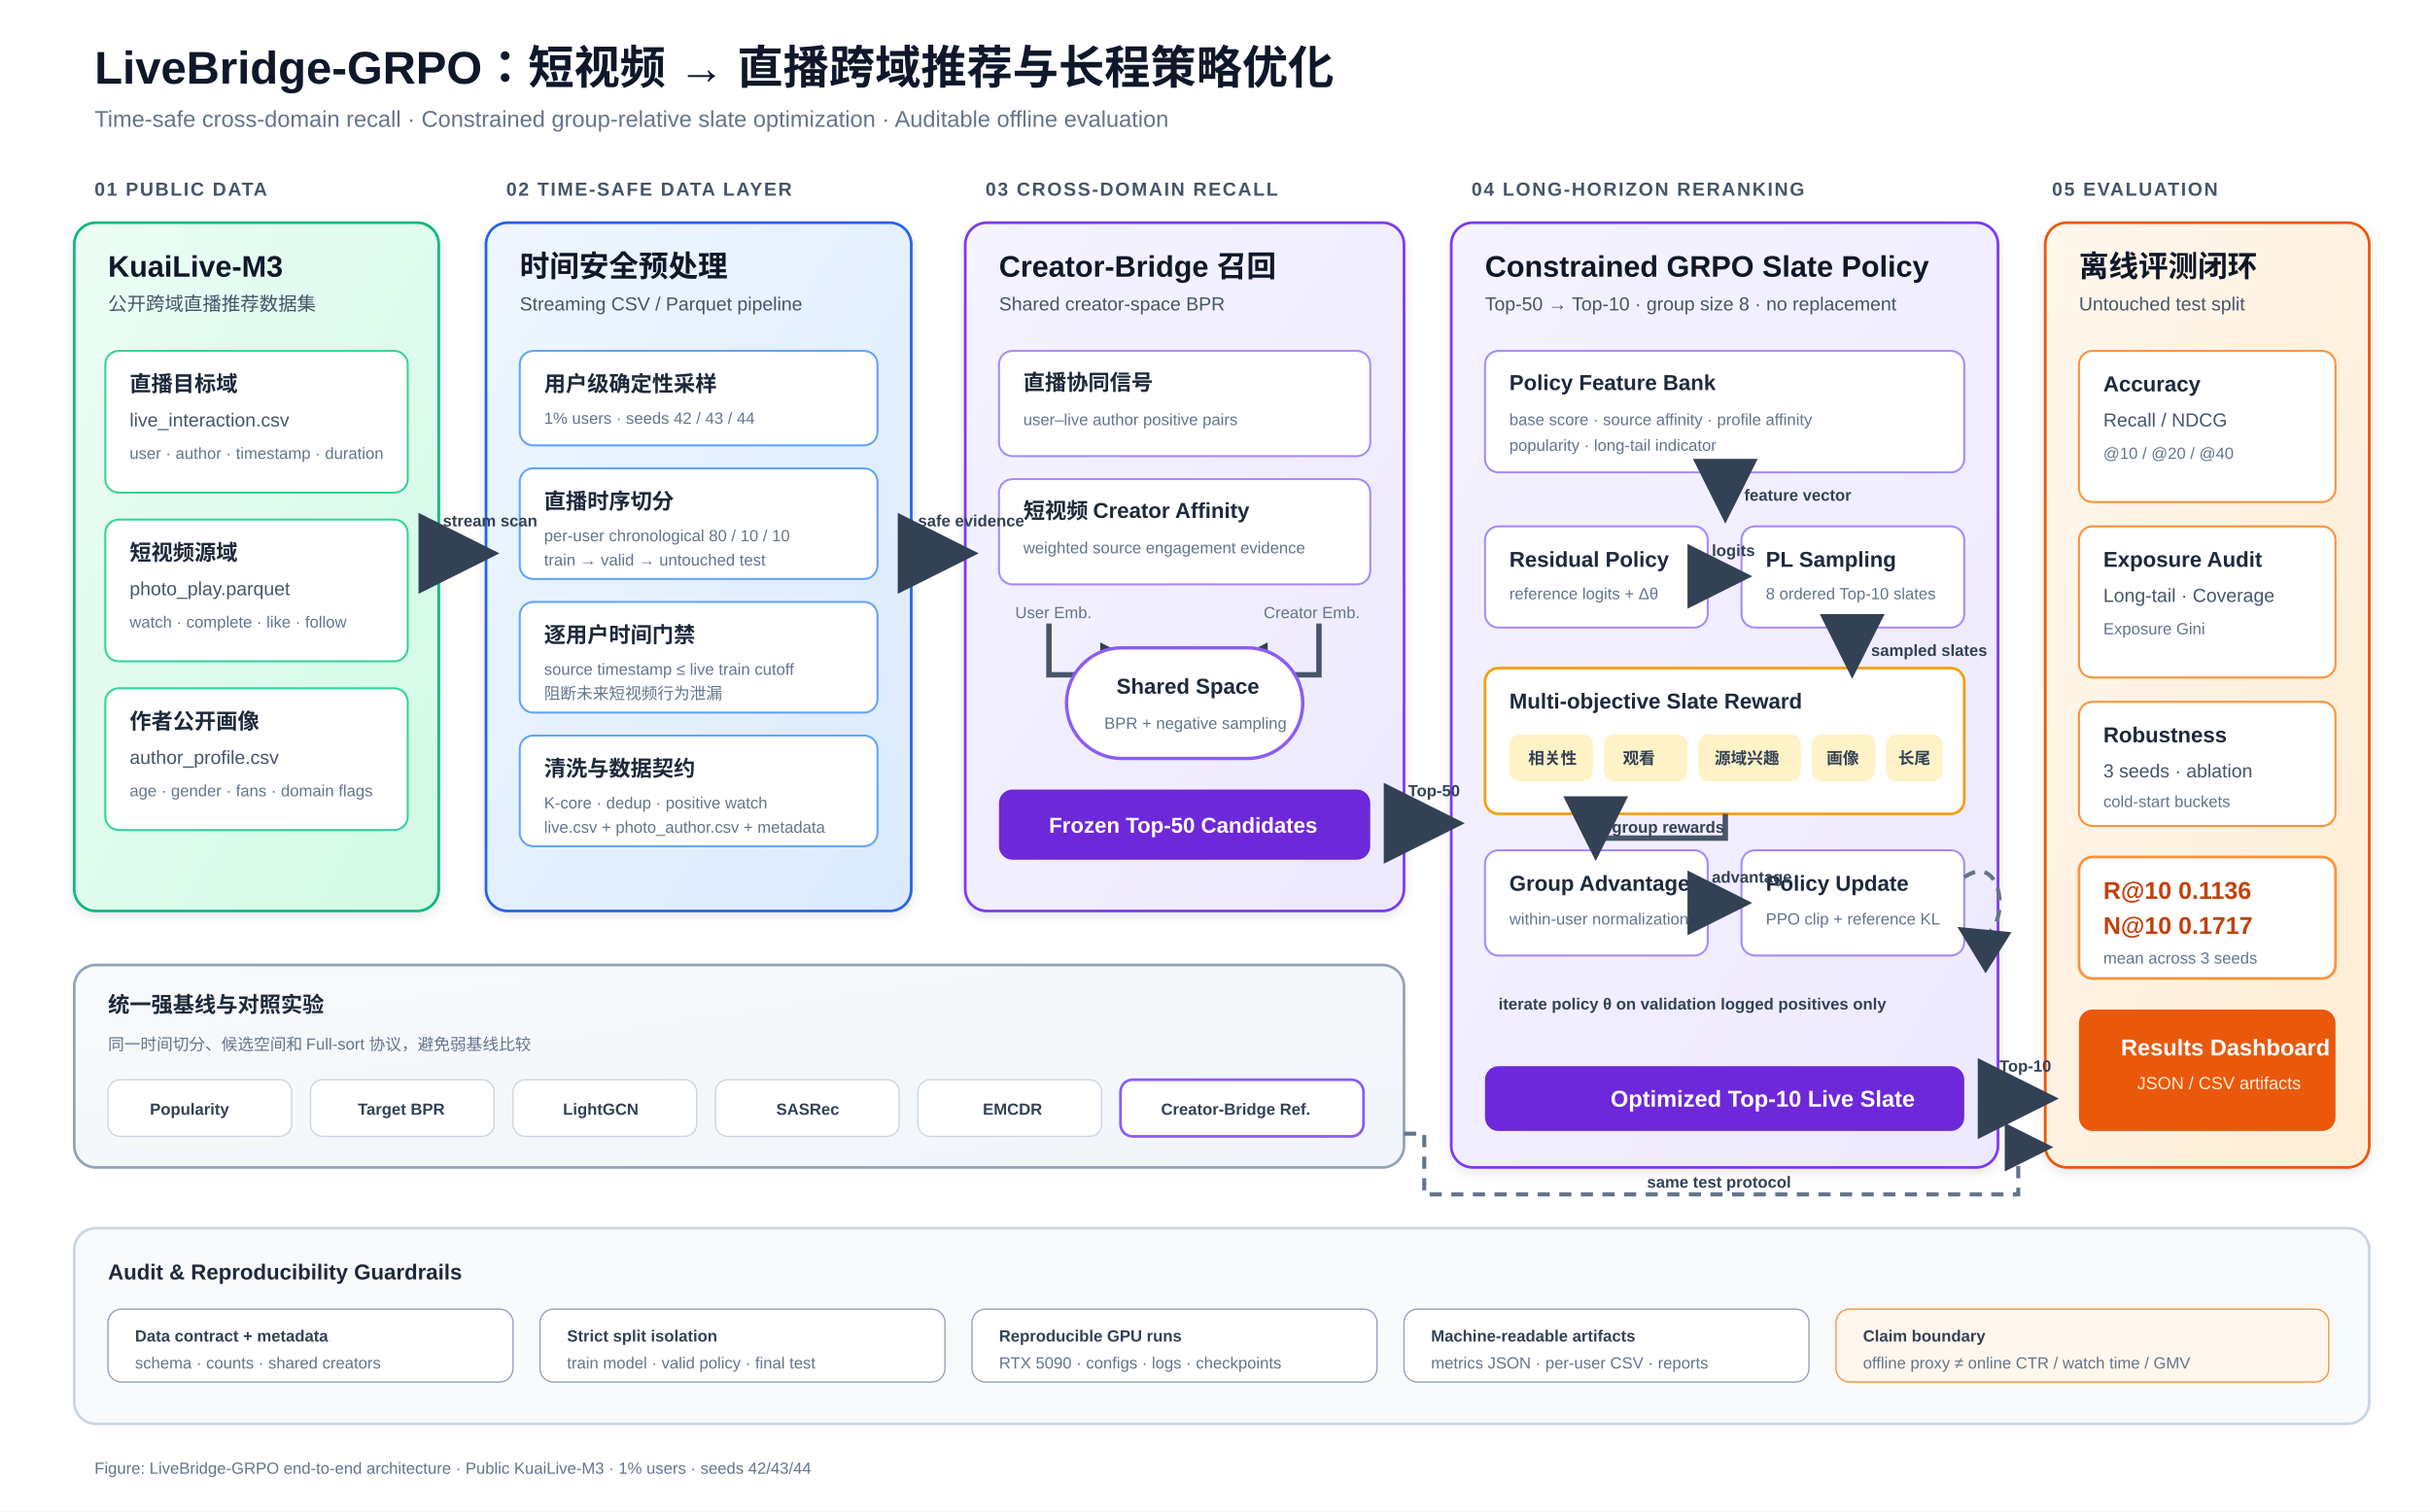
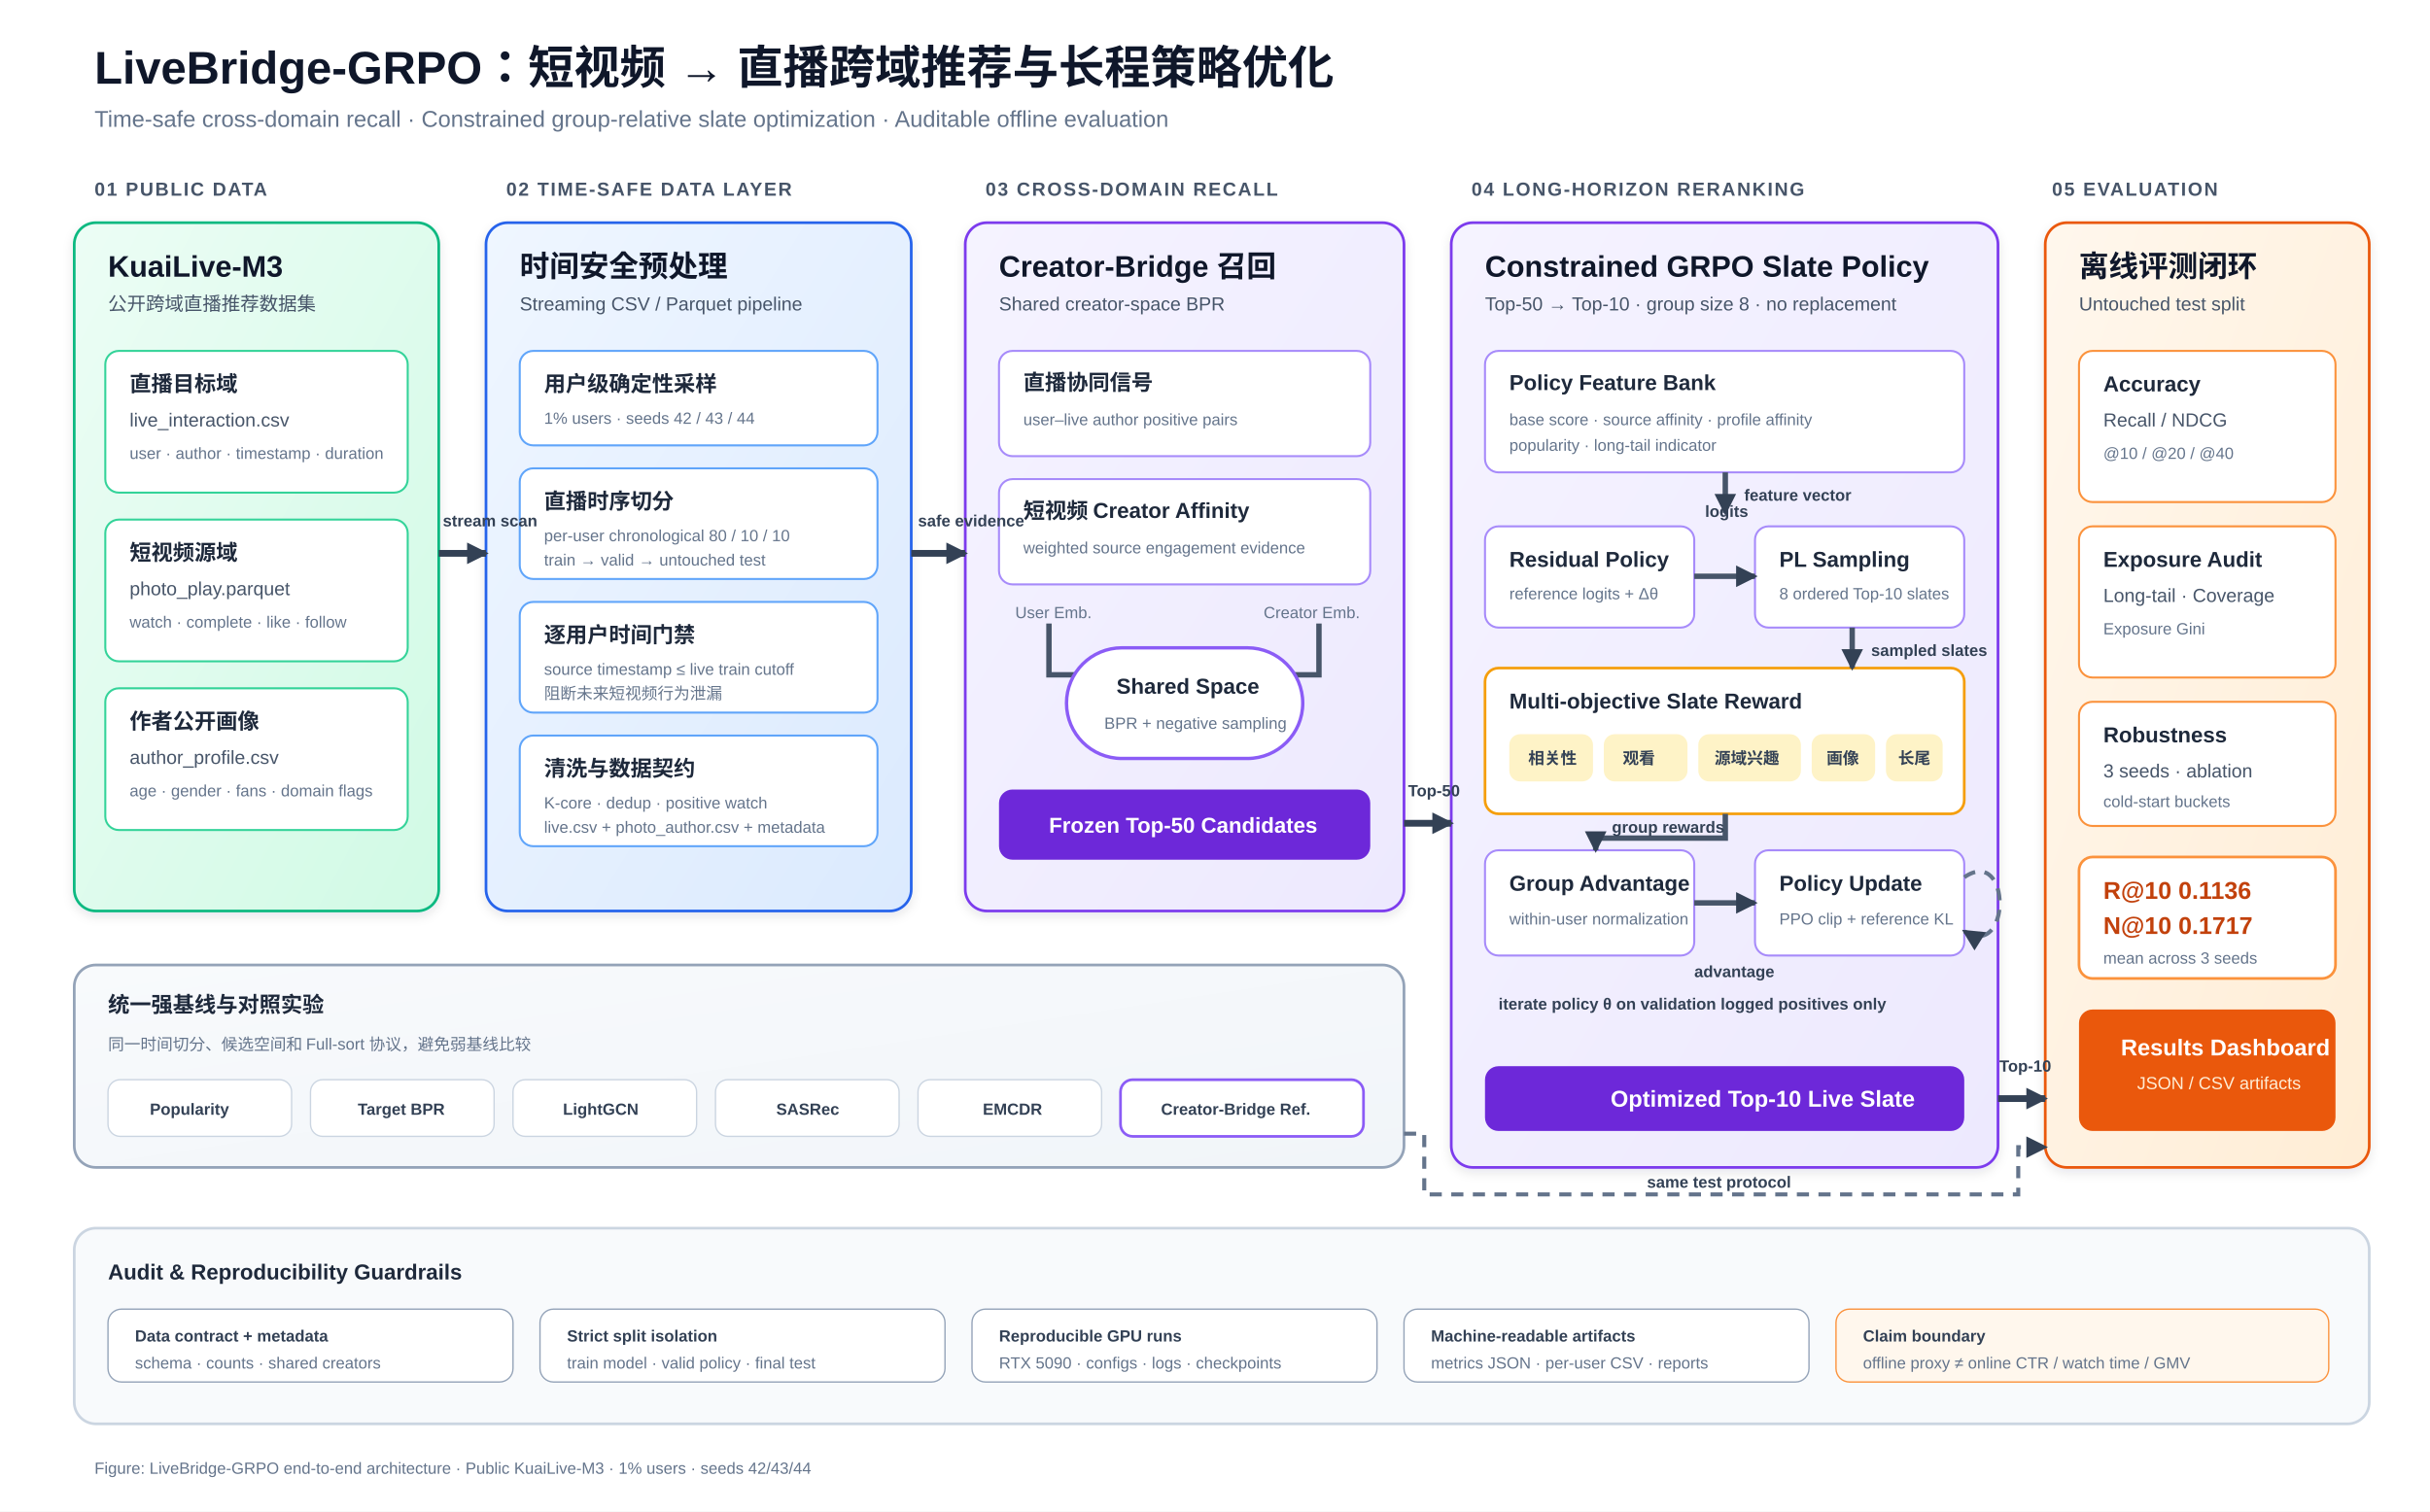
<svg xmlns="http://www.w3.org/2000/svg" width="1800" height="1120" viewBox="0 0 1800 1120" role="img" aria-labelledby="title desc">
  <defs>
    <linearGradient id="green" x1="0" y1="0" x2="1" y2="1">
      <stop offset="0" stop-color="#ECFDF5" />
      <stop offset="1" stop-color="#D1FAE5" />
    </linearGradient>
    <linearGradient id="blue" x1="0" y1="0" x2="1" y2="1">
      <stop offset="0" stop-color="#EFF6FF" />
      <stop offset="1" stop-color="#DBEAFE" />
    </linearGradient>
    <linearGradient id="purple" x1="0" y1="0" x2="1" y2="1">
      <stop offset="0" stop-color="#F5F3FF" />
      <stop offset="1" stop-color="#EDE9FE" />
    </linearGradient>
    <linearGradient id="orange" x1="0" y1="0" x2="1" y2="1">
      <stop offset="0" stop-color="#FFF7ED" />
      <stop offset="1" stop-color="#FFEDD5" />
    </linearGradient>
    <linearGradient id="slate" x1="0" y1="0" x2="1" y2="1">
      <stop offset="0" stop-color="#F8FAFC" />
      <stop offset="1" stop-color="#F1F5F9" />
    </linearGradient>
    <filter id="shadow" x="-10%" y="-10%" width="120%" height="130%">
      <feDropShadow dx="0" dy="3" stdDeviation="4" flood-color="#0F172A" flood-opacity="0.10" />
    </filter>
-     <marker id="arrow" markerWidth="12" markerHeight="12" refX="10" refY="6" orient="auto" markerUnits="strokeWidth">
-       <path d="M0,0 L12,6 L0,12 z" fill="#334155" />
+     <marker id="arrow" markerWidth="16" markerHeight="16" refX="14" refY="8" orient="auto" markerUnits="userSpaceOnUse" viewBox="0 0 16 16">
+       <path d="M0,0 L16,8 L0,16 z" fill="#334155" />
    </marker>
    <style>
      .title{font:700 34px Arial,'PingFang SC',sans-serif;fill:#0F172A}.subtitle{font:400 17px Arial,'PingFang SC',sans-serif;fill:#64748B}
      .stage{font:700 14px Arial,'PingFang SC',sans-serif;letter-spacing:1.2px;fill:#475569}.h{font:700 22px Arial,'PingFang SC',sans-serif;fill:#0F172A}.sh{font:700 16px Arial,'PingFang SC',sans-serif;fill:#1E293B}.t{font:400 14px Arial,'PingFang SC',sans-serif;fill:#475569}.small{font:400 12px Arial,'PingFang SC',sans-serif;fill:#64748B}.metric{font:700 18px Arial,'PingFang SC',sans-serif;fill:#C2410C}.chip{font:700 12px Arial,'PingFang SC',sans-serif;fill:#334155}
      .box{stroke-width:2}.inner{fill:#FFFFFF;stroke-width:1.5}.arrow{fill:none;stroke:#334155;stroke-width:5;marker-end:url(#arrow)}.arrow2{fill:none;stroke:#475569;stroke-width:4;marker-end:url(#arrow)}.dash{fill:none;stroke:#64748B;stroke-width:3;stroke-dasharray:9 7;marker-end:url(#arrow)}.label{font:700 12px Arial,'PingFang SC',sans-serif;fill:#334155}
    </style>
  </defs>
  <rect width="1800" height="1120" fill="#FFFFFF" />
  <text x="70" y="62" class="title">LiveBridge-GRPO：短视频 → 直播跨域推荐与长程策略优化</text>
  <text x="70" y="94" class="subtitle">Time-safe cross-domain recall · Constrained group-relative slate optimization · Auditable offline evaluation</text>
  <text x="70" y="145" class="stage">01  PUBLIC DATA</text>
  <text x="375" y="145" class="stage">02  TIME-SAFE DATA LAYER</text>
  <text x="730" y="145" class="stage">03  CROSS-DOMAIN RECALL</text>
  <text x="1090" y="145" class="stage">04  LONG-HORIZON RERANKING</text>
  <text x="1520" y="145" class="stage">05  EVALUATION</text>
  <rect x="55" y="165" width="270" height="510" rx="16" fill="url(#green)" stroke="#10B981" class="box" filter="url(#shadow)" />
  <text x="80" y="205" class="h">KuaiLive-M3</text>
  <text x="80" y="230" class="t">公开跨域直播推荐数据集</text>
  <rect x="78" y="260" width="224" height="105" rx="10" class="inner" stroke="#34D399" />
  <text x="96" y="290" class="sh">直播目标域</text>
  <text x="96" y="316" class="t">live_interaction.csv</text>
  <text x="96" y="340" class="small">user · author · timestamp · duration</text>
  <rect x="78" y="385" width="224" height="105" rx="10" class="inner" stroke="#34D399" />
  <text x="96" y="415" class="sh">短视频源域</text>
  <text x="96" y="441" class="t">photo_play.parquet</text>
  <text x="96" y="465" class="small">watch · complete · like · follow</text>
  <rect x="78" y="510" width="224" height="105" rx="10" class="inner" stroke="#34D399" />
  <text x="96" y="540" class="sh">作者公开画像</text>
  <text x="96" y="566" class="t">author_profile.csv</text>
  <text x="96" y="590" class="small">age · gender · fans · domain flags</text>
  <rect x="360" y="165" width="315" height="510" rx="16" fill="url(#blue)" stroke="#2563EB" class="box" filter="url(#shadow)" />
  <text x="385" y="205" class="h">时间安全预处理</text>
  <text x="385" y="230" class="t">Streaming CSV / Parquet pipeline</text>
  <rect x="385" y="260" width="265" height="70" rx="10" class="inner" stroke="#60A5FA" />
  <text x="403" y="290" class="sh">用户级确定性采样</text>
  <text x="403" y="314" class="small">1% users · seeds 42 / 43 / 44</text>
  <rect x="385" y="347" width="265" height="82" rx="10" class="inner" stroke="#60A5FA" />
  <text x="403" y="377" class="sh">直播时序切分</text>
  <text x="403" y="401" class="small">per-user chronological 80 / 10 / 10</text>
  <text x="403" y="419" class="small">train → valid → untouched test</text>
  <rect x="385" y="446" width="265" height="82" rx="10" class="inner" stroke="#60A5FA" />
  <text x="403" y="476" class="sh">逐用户时间门禁</text>
  <text x="403" y="500" class="small">source timestamp ≤ live train cutoff</text>
  <text x="403" y="518" class="small">阻断未来短视频行为泄漏</text>
  <rect x="385" y="545" width="265" height="82" rx="10" class="inner" stroke="#60A5FA" />
  <text x="403" y="575" class="sh">清洗与数据契约</text>
  <text x="403" y="599" class="small">K-core · dedup · positive watch</text>
  <text x="403" y="617" class="small">live.csv + photo_author.csv + metadata</text>
  <rect x="715" y="165" width="325" height="510" rx="16" fill="url(#purple)" stroke="#7C3AED" class="box" filter="url(#shadow)" />
  <text x="740" y="205" class="h">Creator-Bridge 召回</text>
  <text x="740" y="230" class="t">Shared creator-space BPR</text>
  <rect x="740" y="260" width="275" height="78" rx="10" class="inner" stroke="#A78BFA" />
  <text x="758" y="289" class="sh">直播协同信号</text>
  <text x="758" y="315" class="small">user–live author positive pairs</text>
  <rect x="740" y="355" width="275" height="78" rx="10" class="inner" stroke="#A78BFA" />
  <text x="758" y="384" class="sh">短视频 Creator Affinity</text>
  <text x="758" y="410" class="small">weighted source engagement evidence</text>
  <path d="M777 462 L777 500 L855 500" class="arrow2" />
  <path d="M977 462 L977 500 L899 500" class="arrow2" />
  <text x="752" y="458" class="small">User Emb.</text>
  <text x="936" y="458" class="small">Creator Emb.</text>
  <rect x="790" y="480" width="175" height="82" rx="41" fill="#FFFFFF" stroke="#8B5CF6" stroke-width="2.5" />
  <text x="827" y="514" class="sh">Shared Space</text>
  <text x="818" y="540" class="small">BPR + negative sampling</text>
  <rect x="740" y="585" width="275" height="52" rx="10" fill="#6D28D9" />
  <text x="777" y="617" style="font:700 16px Arial,'PingFang SC',sans-serif;fill:#FFFFFF">Frozen Top-50 Candidates</text>
  <rect x="1075" y="165" width="405" height="700" rx="16" fill="url(#purple)" stroke="#7C3AED" class="box" filter="url(#shadow)" />
  <text x="1100" y="205" class="h">Constrained GRPO Slate Policy</text>
  <text x="1100" y="230" class="t">Top-50 → Top-10 · group size 8 · no replacement</text>
  <rect x="1100" y="260" width="355" height="90" rx="10" class="inner" stroke="#A78BFA" />
  <text x="1118" y="289" class="sh">Policy Feature Bank</text>
  <text x="1118" y="315" class="small">base score · source affinity · profile affinity</text>
  <text x="1118" y="334" class="small">popularity · long-tail indicator</text>
  <path d="M1278 350 L1278 380" class="arrow2" />
  <text x="1292" y="371" class="label">feature vector</text>
-   <rect x="1100" y="390" width="165" height="75" rx="10" class="inner" stroke="#A78BFA" />
+   <rect x="1100" y="390" width="155" height="75" rx="10" class="inner" stroke="#A78BFA" />
  <text x="1118" y="420" class="sh">Residual Policy</text>
  <text x="1118" y="444" class="small">reference logits + Δθ</text>
-   <rect x="1290" y="390" width="165" height="75" rx="10" class="inner" stroke="#A78BFA" />
-   <text x="1308" y="420" class="sh">PL Sampling</text>
-   <text x="1308" y="444" class="small">8 ordered Top-10 slates</text>
-   <path d="M1265 427 L1290 427" class="arrow2" />
-   <text x="1268" y="412" class="label">logits</text>
+   <rect x="1300" y="390" width="155" height="75" rx="10" class="inner" stroke="#A78BFA" />
+   <text x="1318" y="420" class="sh">PL Sampling</text>
+   <text x="1318" y="444" class="small">8 ordered Top-10 slates</text>
+   <path d="M1255 427 L1300 427" class="arrow2" />
+   <text x="1263" y="383" class="label">logits</text>
  <rect x="1100" y="495" width="355" height="108" rx="10" fill="#FFFFFF" stroke="#F59E0B" stroke-width="2" />
  <text x="1118" y="525" class="sh">Multi-objective Slate Reward</text>
  <rect x="1118" y="544" width="62" height="35" rx="8" fill="#FEF3C7" />
  <text x="1132" y="566" class="chip">相关性</text>
  <rect x="1188" y="544" width="62" height="35" rx="8" fill="#FEF3C7" />
  <text x="1202" y="566" class="chip">观看</text>
  <rect x="1258" y="544" width="76" height="35" rx="8" fill="#FEF3C7" />
  <text x="1270" y="566" class="chip">源域兴趣</text>
  <rect x="1342" y="544" width="47" height="35" rx="8" fill="#FEF3C7" />
  <text x="1353" y="566" class="chip">画像</text>
  <rect x="1397" y="544" width="42" height="35" rx="8" fill="#FEF3C7" />
  <text x="1406" y="566" class="chip">长尾</text>
  <path d="M1372 465 L1372 495" class="arrow2" />
  <text x="1386" y="486" class="label">sampled slates</text>
-   <rect x="1100" y="630" width="165" height="78" rx="10" class="inner" stroke="#A78BFA" />
+   <rect x="1100" y="630" width="155" height="78" rx="10" class="inner" stroke="#A78BFA" />
  <text x="1118" y="660" class="sh">Group Advantage</text>
  <text x="1118" y="685" class="small">within-user normalization</text>
-   <rect x="1290" y="630" width="165" height="78" rx="10" class="inner" stroke="#A78BFA" />
-   <text x="1308" y="660" class="sh">Policy Update</text>
-   <text x="1308" y="685" class="small">PPO clip + reference KL</text>
+   <rect x="1300" y="630" width="155" height="78" rx="10" class="inner" stroke="#A78BFA" />
+   <text x="1318" y="660" class="sh">Policy Update</text>
+   <text x="1318" y="685" class="small">PPO clip + reference KL</text>
  <path d="M1278 603 L1278 621 L1182 621 L1182 630" class="arrow2" />
  <text x="1194" y="617" class="label">group rewards</text>
-   <path d="M1265 669 L1290 669" class="arrow2" />
-   <text x="1268" y="654" class="label">advantage</text>
+   <path d="M1255 669 L1300 669" class="arrow2" />
+   <text x="1255" y="724" class="label">advantage</text>
  <path d="M1455 650 C1490 626 1490 712 1455 690" class="dash" />
  <text x="1110" y="748" class="label">iterate policy θ on validation logged positives only</text>
  <rect x="1100" y="790" width="355" height="48" rx="10" fill="#6D28D9" />
  <text x="1193" y="820" style="font:700 17px Arial,'PingFang SC',sans-serif;fill:#FFFFFF">Optimized Top-10 Live Slate</text>
  <rect x="1515" y="165" width="240" height="700" rx="16" fill="url(#orange)" stroke="#EA580C" class="box" filter="url(#shadow)" />
  <text x="1540" y="205" class="h">离线评测闭环</text>
  <text x="1540" y="230" class="t">Untouched test split</text>
  <rect x="1540" y="260" width="190" height="112" rx="10" class="inner" stroke="#FB923C" />
  <text x="1558" y="290" class="sh">Accuracy</text>
  <text x="1558" y="316" class="t">Recall / NDCG</text>
  <text x="1558" y="340" class="small">@10 / @20 / @40</text>
  <rect x="1540" y="390" width="190" height="112" rx="10" class="inner" stroke="#FB923C" />
  <text x="1558" y="420" class="sh">Exposure Audit</text>
  <text x="1558" y="446" class="t">Long-tail · Coverage</text>
  <text x="1558" y="470" class="small">Exposure Gini</text>
  <rect x="1540" y="520" width="190" height="92" rx="10" class="inner" stroke="#FB923C" />
  <text x="1558" y="550" class="sh">Robustness</text>
  <text x="1558" y="576" class="t">3 seeds · ablation</text>
  <text x="1558" y="598" class="small">cold-start buckets</text>
  <rect x="1540" y="635" width="190" height="90" rx="10" fill="#FFFFFF" stroke="#FB923C" stroke-width="2" />
  <text x="1558" y="666" class="metric">R@10  0.1136</text>
  <text x="1558" y="692" class="metric">N@10  0.1717</text>
  <text x="1558" y="714" class="small">mean across 3 seeds</text>
  <rect x="1540" y="748" width="190" height="90" rx="10" fill="#EA580C" />
  <text x="1571" y="782" style="font:700 17px Arial,'PingFang SC',sans-serif;fill:#FFFFFF">Results Dashboard</text>
  <text x="1583" y="807" style="font:400 13px Arial,'PingFang SC',sans-serif;fill:#FFEDD5">JSON / CSV artifacts</text>
  <path d="M325 410 L360 410" class="arrow" />
  <text x="328" y="390" class="label">stream scan</text>
  <path d="M675 410 L715 410" class="arrow" />
  <text x="680" y="390" class="label">safe evidence</text>
  <path d="M1040 610 L1075 610" class="arrow" />
  <text x="1043" y="590" class="label">Top-50</text>
  <path d="M1480 814 L1515 814" class="arrow" />
  <text x="1481" y="794" class="label">Top-10</text>
  <rect x="55" y="715" width="985" height="150" rx="16" fill="url(#slate)" stroke="#94A3B8" stroke-width="2" />
  <text x="80" y="750" class="sh">统一强基线与对照实验</text>
  <text x="80" y="778" class="small">同一时间切分、候选空间和 Full-sort 协议，避免弱基线比较</text>
  <rect x="80" y="800" width="136" height="42" rx="9" fill="#FFFFFF" stroke="#CBD5E1" />
  <text x="111" y="826" class="chip">Popularity</text>
  <rect x="230" y="800" width="136" height="42" rx="9" fill="#FFFFFF" stroke="#CBD5E1" />
  <text x="265" y="826" class="chip">Target BPR</text>
  <rect x="380" y="800" width="136" height="42" rx="9" fill="#FFFFFF" stroke="#CBD5E1" />
  <text x="417" y="826" class="chip">LightGCN</text>
  <rect x="530" y="800" width="136" height="42" rx="9" fill="#FFFFFF" stroke="#CBD5E1" />
  <text x="575" y="826" class="chip">SASRec</text>
  <rect x="680" y="800" width="136" height="42" rx="9" fill="#FFFFFF" stroke="#CBD5E1" />
  <text x="728" y="826" class="chip">EMCDR</text>
  <rect x="830" y="800" width="180" height="42" rx="9" fill="#FFFFFF" stroke="#8B5CF6" stroke-width="2" />
  <text x="860" y="826" class="chip">Creator-Bridge Ref.</text>
  <path d="M1040 840 L1055 840 L1055 885 L1495 885 L1495 850 L1515 850" class="dash" />
  <text x="1220" y="880" class="label">same test protocol</text>
  <rect x="55" y="910" width="1700" height="145" rx="16" fill="#F8FAFC" stroke="#CBD5E1" stroke-width="2" />
  <text x="80" y="948" class="sh">Audit &amp; Reproducibility Guardrails</text>
  <rect x="80" y="970" width="300" height="54" rx="10" fill="#FFFFFF" stroke="#94A3B8" />
  <text x="100" y="994" class="chip">Data contract + metadata</text>
  <text x="100" y="1014" class="small">schema · counts · shared creators</text>
  <rect x="400" y="970" width="300" height="54" rx="10" fill="#FFFFFF" stroke="#94A3B8" />
  <text x="420" y="994" class="chip">Strict split isolation</text>
  <text x="420" y="1014" class="small">train model · valid policy · final test</text>
  <rect x="720" y="970" width="300" height="54" rx="10" fill="#FFFFFF" stroke="#94A3B8" />
  <text x="740" y="994" class="chip">Reproducible GPU runs</text>
  <text x="740" y="1014" class="small">RTX 5090 · configs · logs · checkpoints</text>
  <rect x="1040" y="970" width="300" height="54" rx="10" fill="#FFFFFF" stroke="#94A3B8" />
  <text x="1060" y="994" class="chip">Machine-readable artifacts</text>
  <text x="1060" y="1014" class="small">metrics JSON · per-user CSV · reports</text>
  <rect x="1360" y="970" width="365" height="54" rx="10" fill="#FFF7ED" stroke="#FB923C" />
  <text x="1380" y="994" class="chip">Claim boundary</text>
  <text x="1380" y="1014" class="small">offline proxy ≠ online CTR / watch time / GMV</text>
  <text x="70" y="1092" class="small">Figure: LiveBridge-GRPO end-to-end architecture · Public KuaiLive-M3 · 1% users · seeds 42/43/44</text>
</svg>
